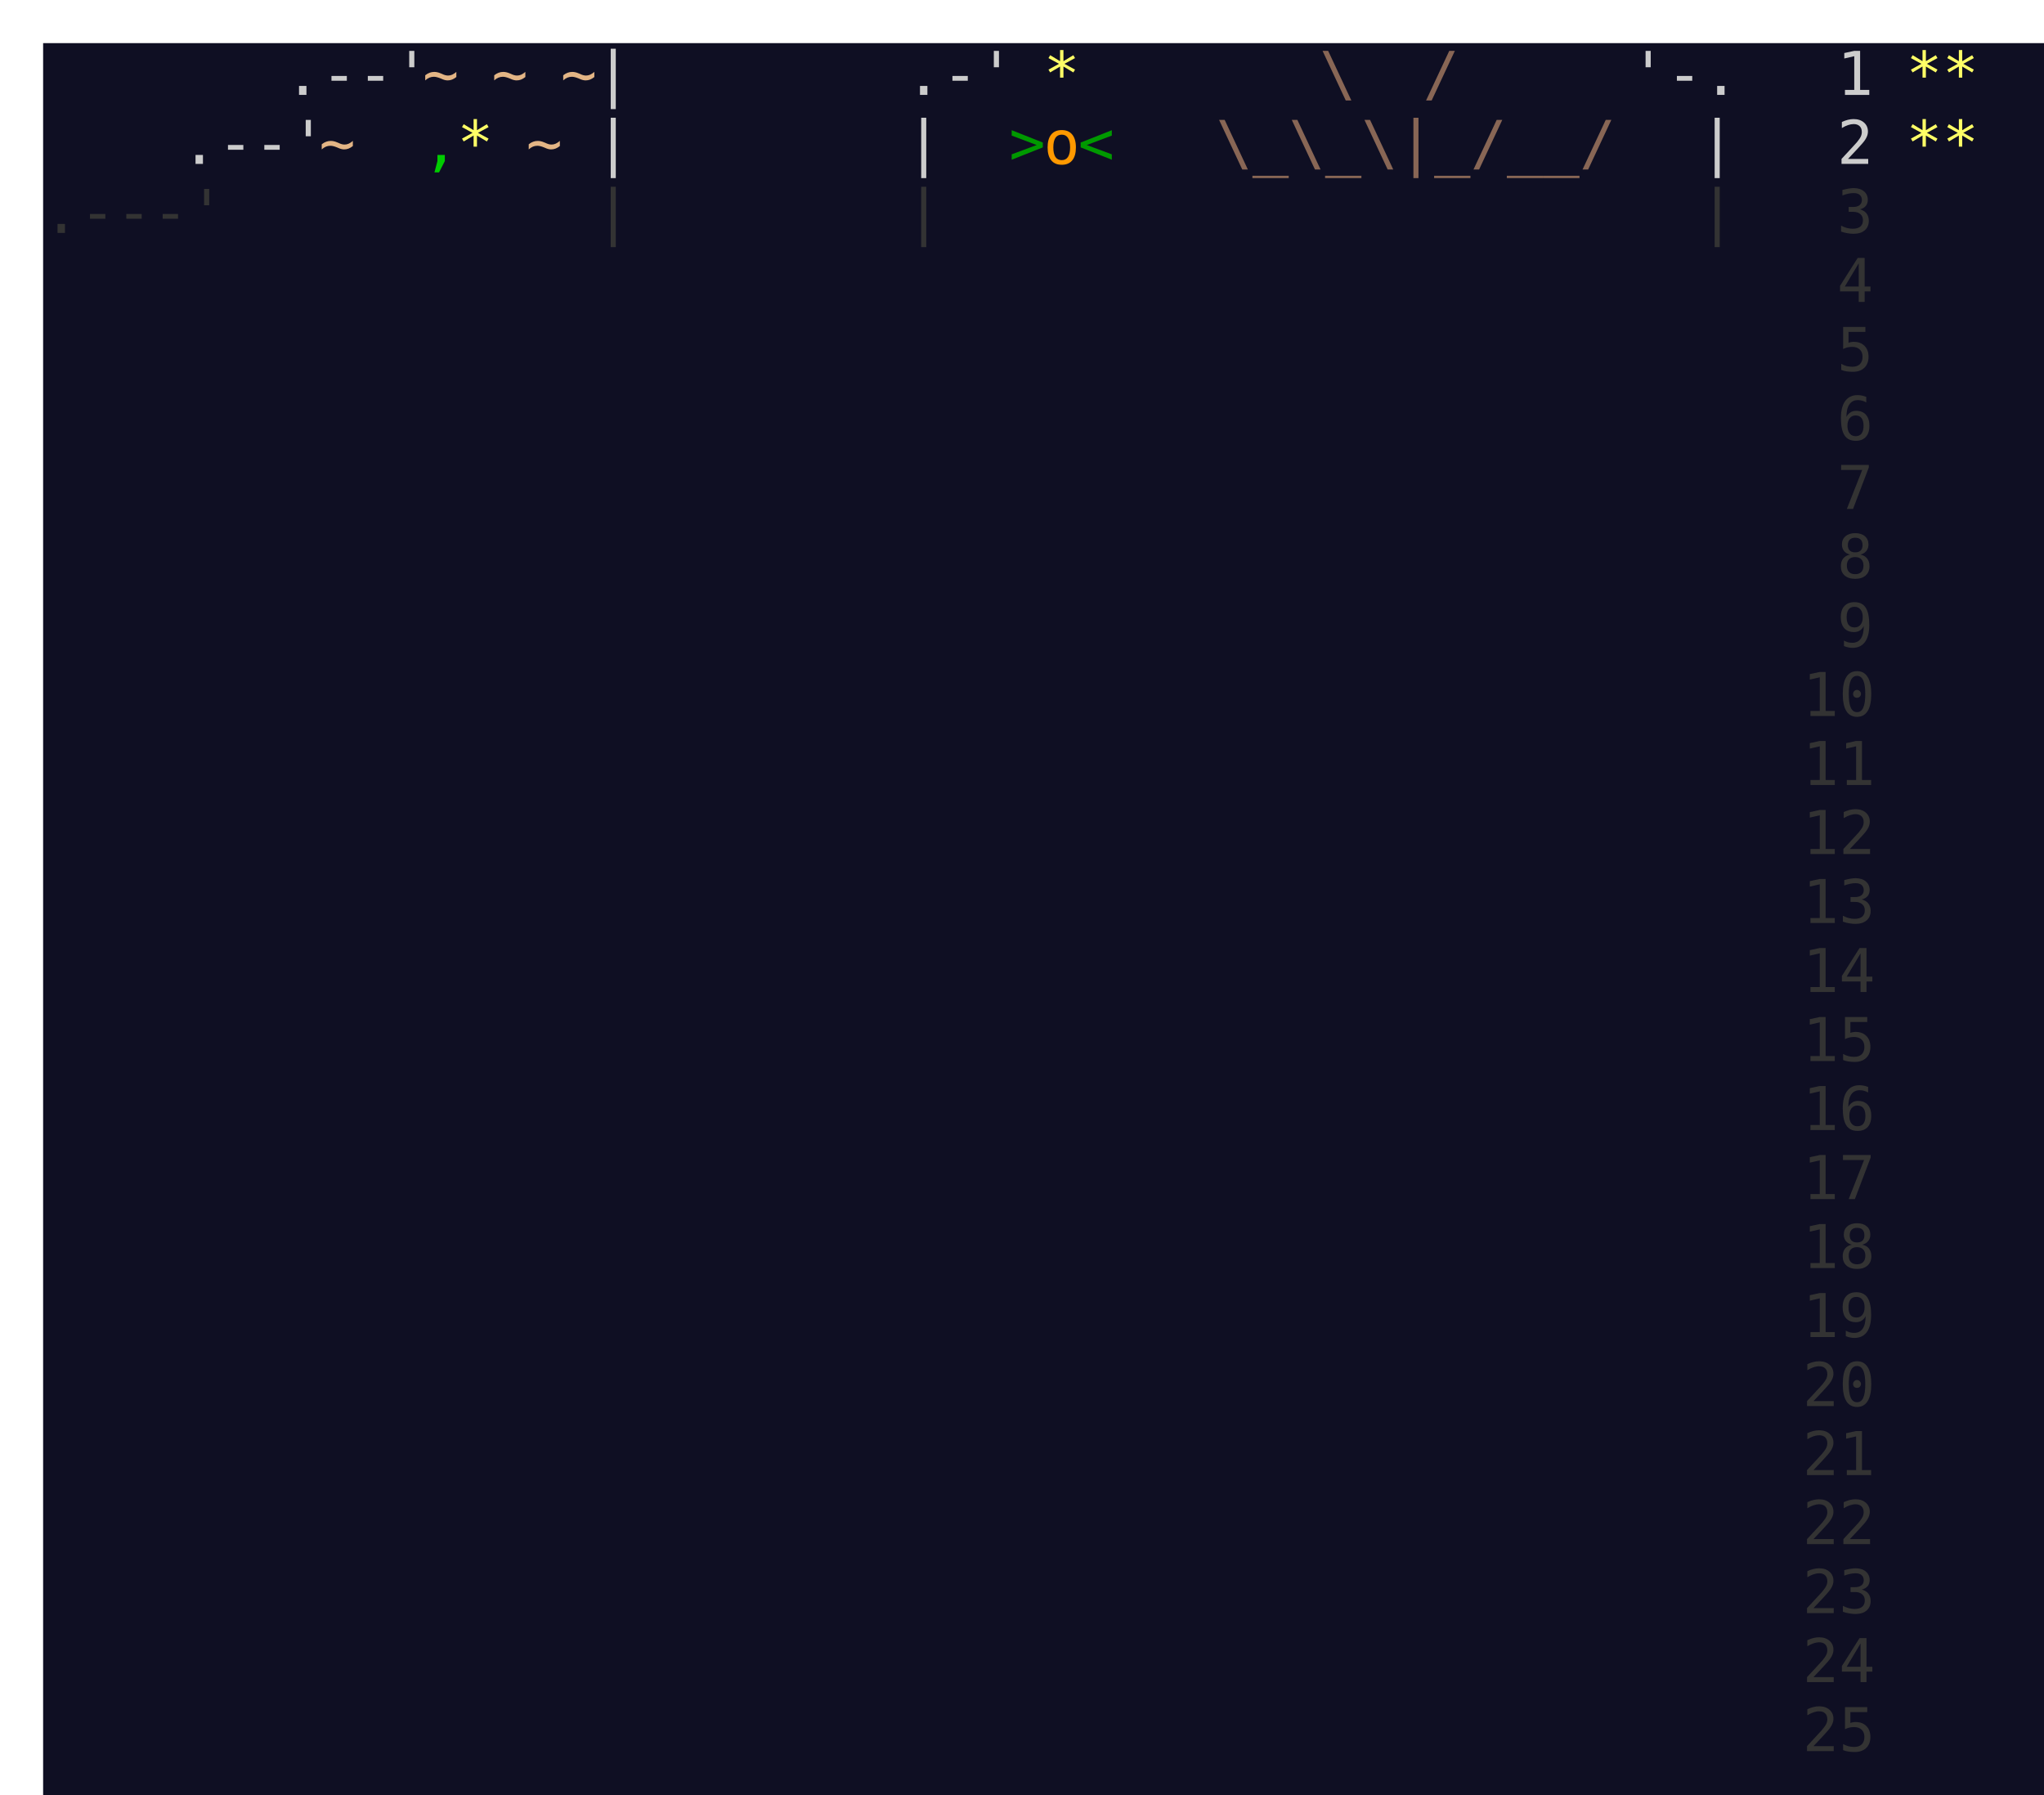
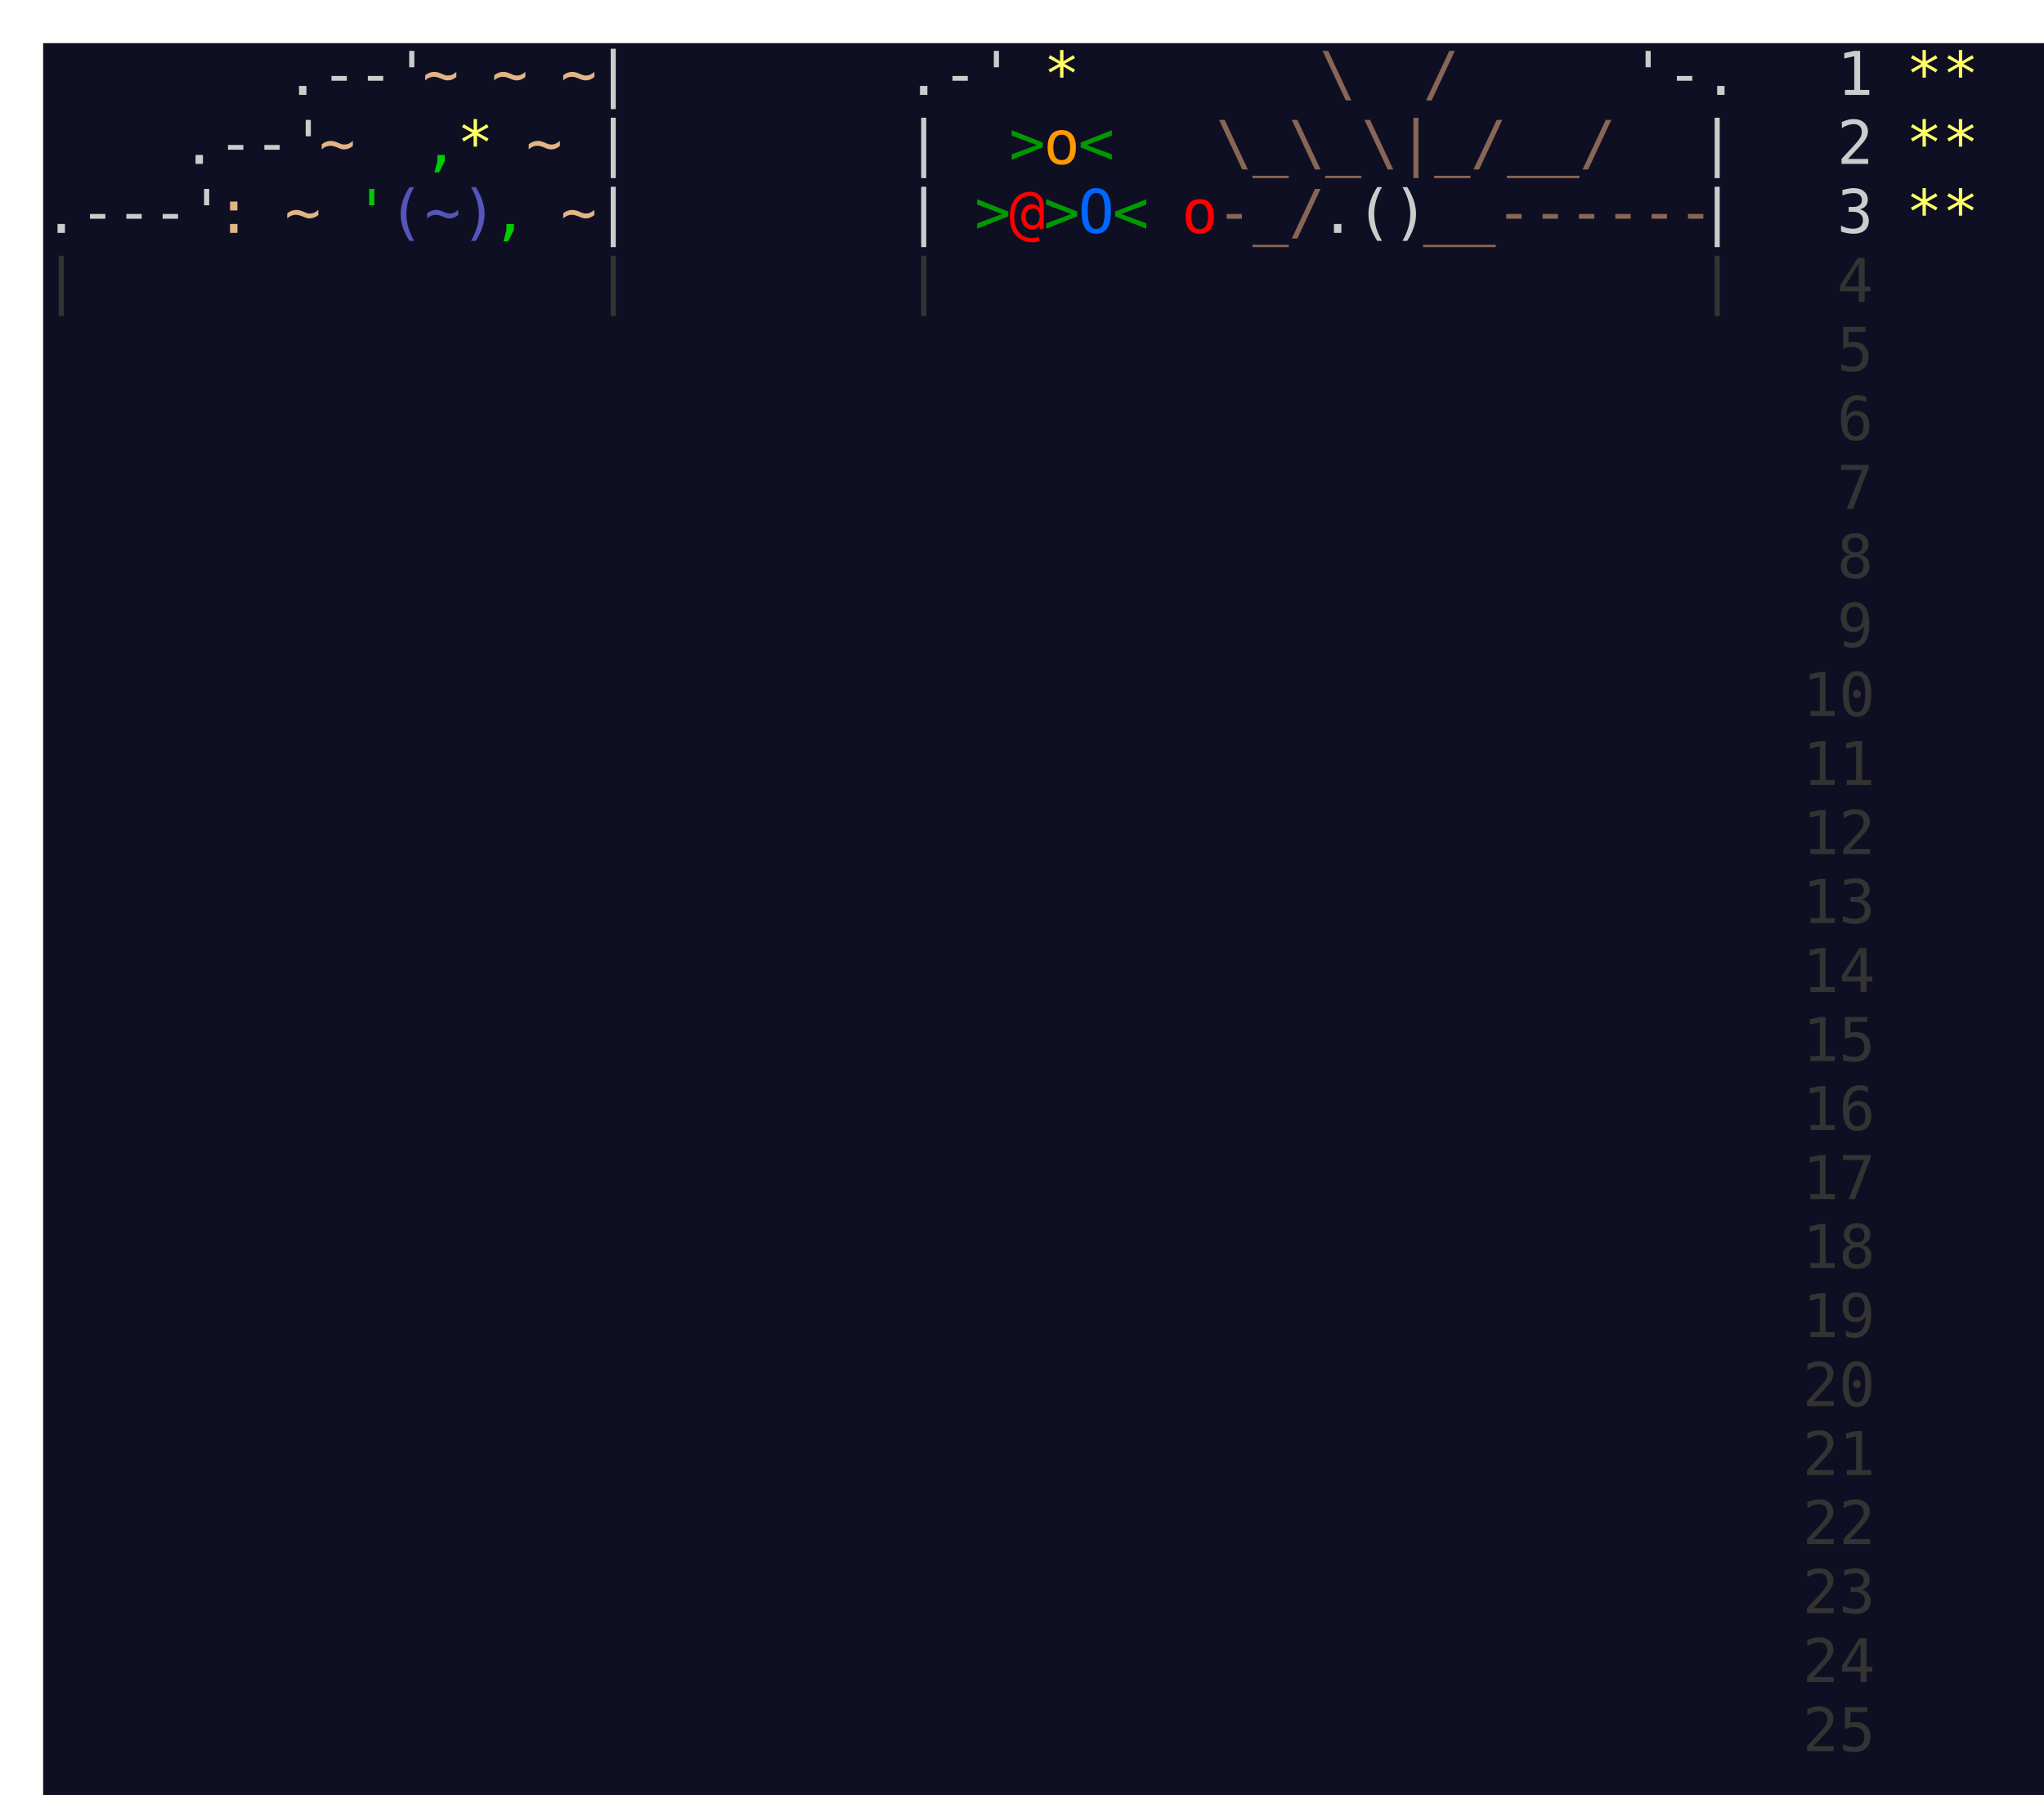
<svg xmlns="http://www.w3.org/2000/svg" viewBox="-10 -10 474 416" width="474" height="416">
  <style>
        text {
            font-family: 'Source Code Pro', monospace;
            font-size: 14px;
            white-space: pre;
        }
        svg {
            background: #0f0f23;
        }
    </style>
  <rect width="100%" height="100%" fill="#0f0f23" />
  <text x="56" y="12" fill="#ccc">.--'</text>
  <text x="88" y="12" fill="#e3b585">~</text>
  <text x="104" y="12" fill="#e3b585">~</text>
  <text x="120" y="12" fill="#e3b585">~</text>
  <text x="128" y="12" fill="#ccc">|</text>
  <text x="200" y="12" fill="#ccc">.-'</text>
  <text x="232" y="12" fill="#ffff66">*</text>
  <text x="296" y="12" fill="#886655">\</text>
  <text x="320" y="12" fill="#886655">/</text>
  <text x="368" y="12" fill="#ccc">'-.</text>
  <text x="416" y="12" fill="#ccc">1</text>
  <text x="432" y="12" fill="#ffff66">**</text>
  <text x="32" y="28" fill="#ccc">.--'</text>
  <text x="64" y="28" fill="#e3b585">~</text>
  <text x="88" y="28" fill="#00cc00">,</text>
  <text x="96" y="28" fill="#ffff66">*</text>
  <text x="112" y="28" fill="#e3b585">~</text>
  <text x="128" y="28" fill="#ccc">|</text>
  <text x="200" y="28" fill="#ccc">|</text>
  <text x="224" y="28" fill="#009900">&gt;</text>
  <text x="232" y="28" fill="#ff9900">o</text>
  <text x="240" y="28" fill="#009900">&lt;</text>
  <text x="272" y="28" fill="#886655">\_\_\|_/__/</text>
  <text x="384" y="28" fill="#ccc">|</text>
  <text x="416" y="28" fill="#ccc">2</text>
  <text x="432" y="28" fill="#ffff66">**</text>
-   <text x="0" y="44" fill="#333333">.---'</text>
-   <text x="128" y="44" fill="#333333">|</text>
-   <text x="200" y="44" fill="#333333">|</text>
-   <text x="384" y="44" fill="#333333">|</text>
-   <text x="416" y="44" fill="#333333">3</text>
+   <text x="0" y="44" fill="#ccc">.---'</text>
+   <text x="40" y="44" fill="#e3b585">:</text>
+   <text x="56" y="44" fill="#e3b585">~</text>
+   <text x="72" y="44" fill="#00cc00">'</text>
+   <text x="80" y="44" fill="#5555bb">(~)</text>
+   <text x="104" y="44" fill="#00cc00">,</text>
+   <text x="120" y="44" fill="#e3b585">~</text>
+   <text x="128" y="44" fill="#ccc">|</text>
+   <text x="200" y="44" fill="#ccc">|</text>
+   <text x="216" y="44" fill="#009900">&gt;</text>
+   <text x="224" y="44" fill="#ff0000">@</text>
+   <text x="232" y="44" fill="#009900">&gt;</text>
+   <text x="240" y="44" fill="#0066ff">O</text>
+   <text x="248" y="44" fill="#009900">&lt;</text>
+   <text x="264" y="44" fill="#ff0000">o</text>
+   <text x="272" y="44" fill="#886655">-_/</text>
+   <text x="296" y="44" fill="#cccccc">.()</text>
+   <text x="320" y="44" fill="#886655">__------</text>
+   <text x="384" y="44" fill="#ccc">|</text>
+   <text x="416" y="44" fill="#ccc">3</text>
+   <text x="432" y="44" fill="#ffff66">**</text>
+   <text x="0" y="60" fill="#333333">|</text>
+   <text x="128" y="60" fill="#333333">|</text>
+   <text x="200" y="60" fill="#333333">|</text>
+   <text x="384" y="60" fill="#333333">|</text>
  <text x="416" y="60" fill="#333333">4</text>
  <text x="416" y="76" fill="#333333">5</text>
  <text x="416" y="92" fill="#333333">6</text>
  <text x="416" y="108" fill="#333333">7</text>
  <text x="416" y="124" fill="#333333">8</text>
  <text x="416" y="140" fill="#333333">9</text>
  <text x="408" y="156" fill="#333333">10</text>
  <text x="408" y="172" fill="#333333">11</text>
  <text x="408" y="188" fill="#333333">12</text>
  <text x="408" y="204" fill="#333333">13</text>
  <text x="408" y="220" fill="#333333">14</text>
  <text x="408" y="236" fill="#333333">15</text>
  <text x="408" y="252" fill="#333333">16</text>
  <text x="408" y="268" fill="#333333">17</text>
  <text x="408" y="284" fill="#333333">18</text>
  <text x="408" y="300" fill="#333333">19</text>
  <text x="408" y="316" fill="#333333">20</text>
  <text x="408" y="332" fill="#333333">21</text>
  <text x="408" y="348" fill="#333333">22</text>
  <text x="408" y="364" fill="#333333">23</text>
  <text x="408" y="380" fill="#333333">24</text>
  <text x="408" y="396" fill="#333333">25</text>
</svg>
